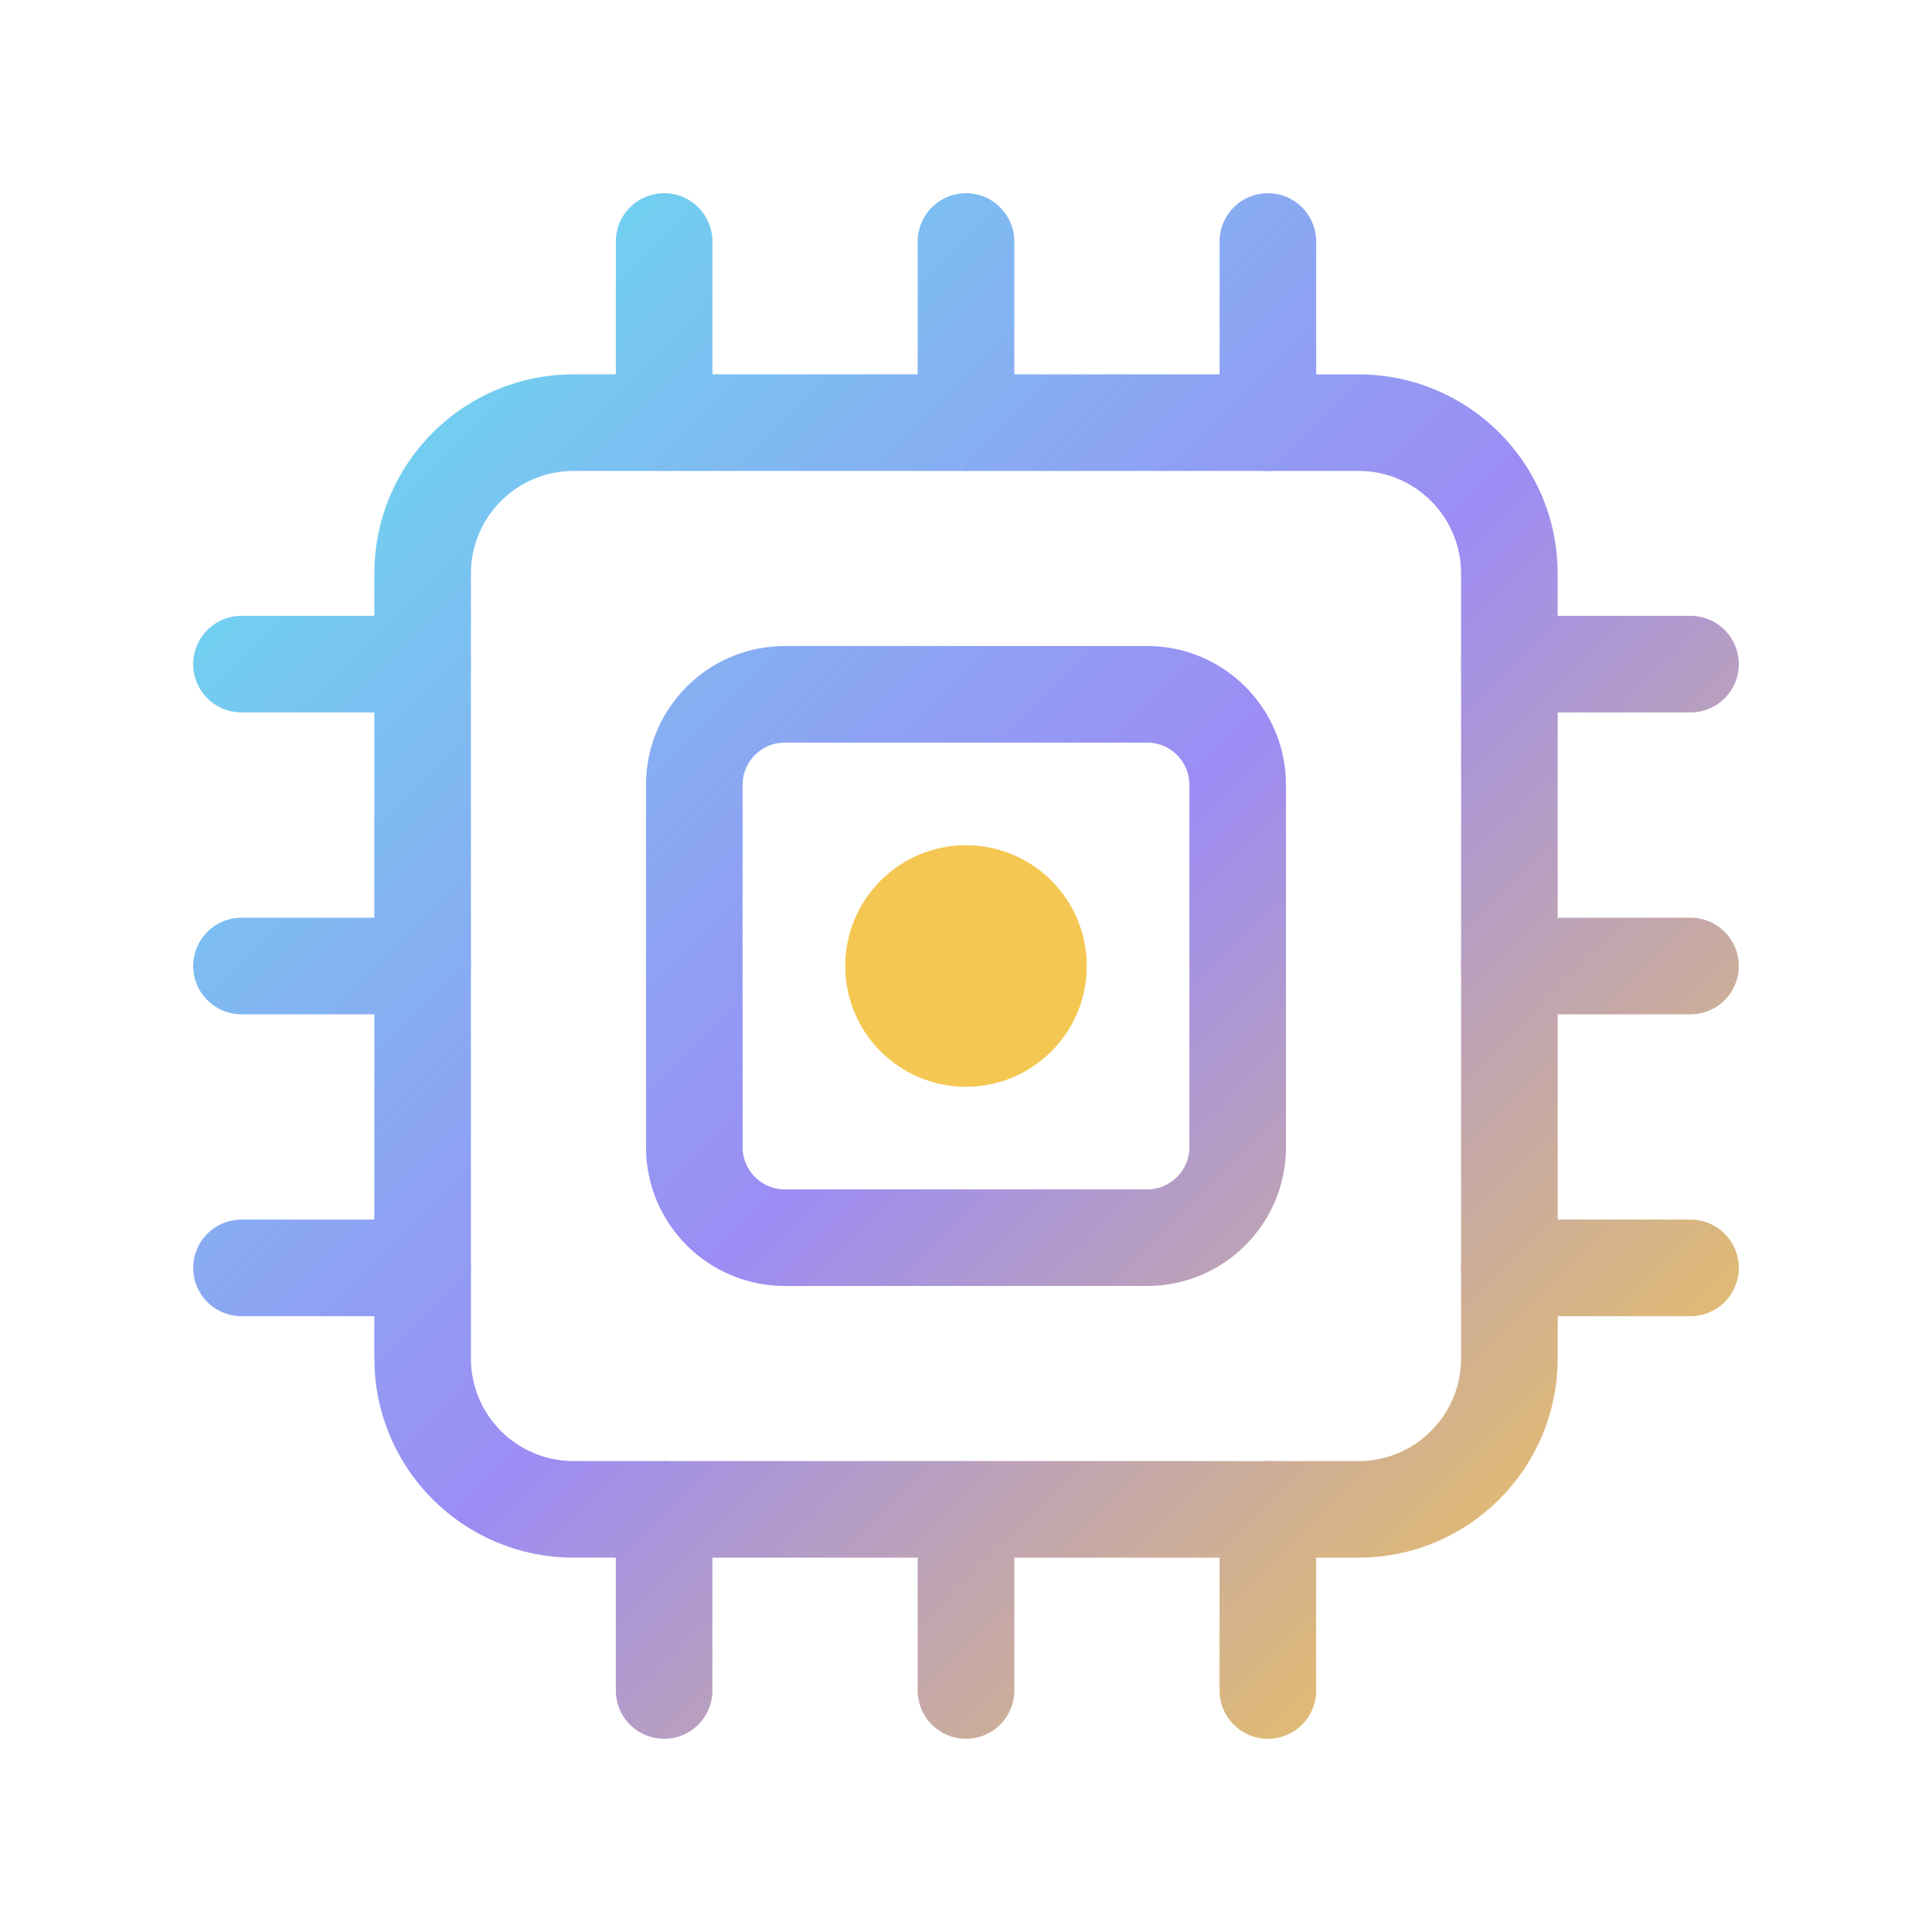
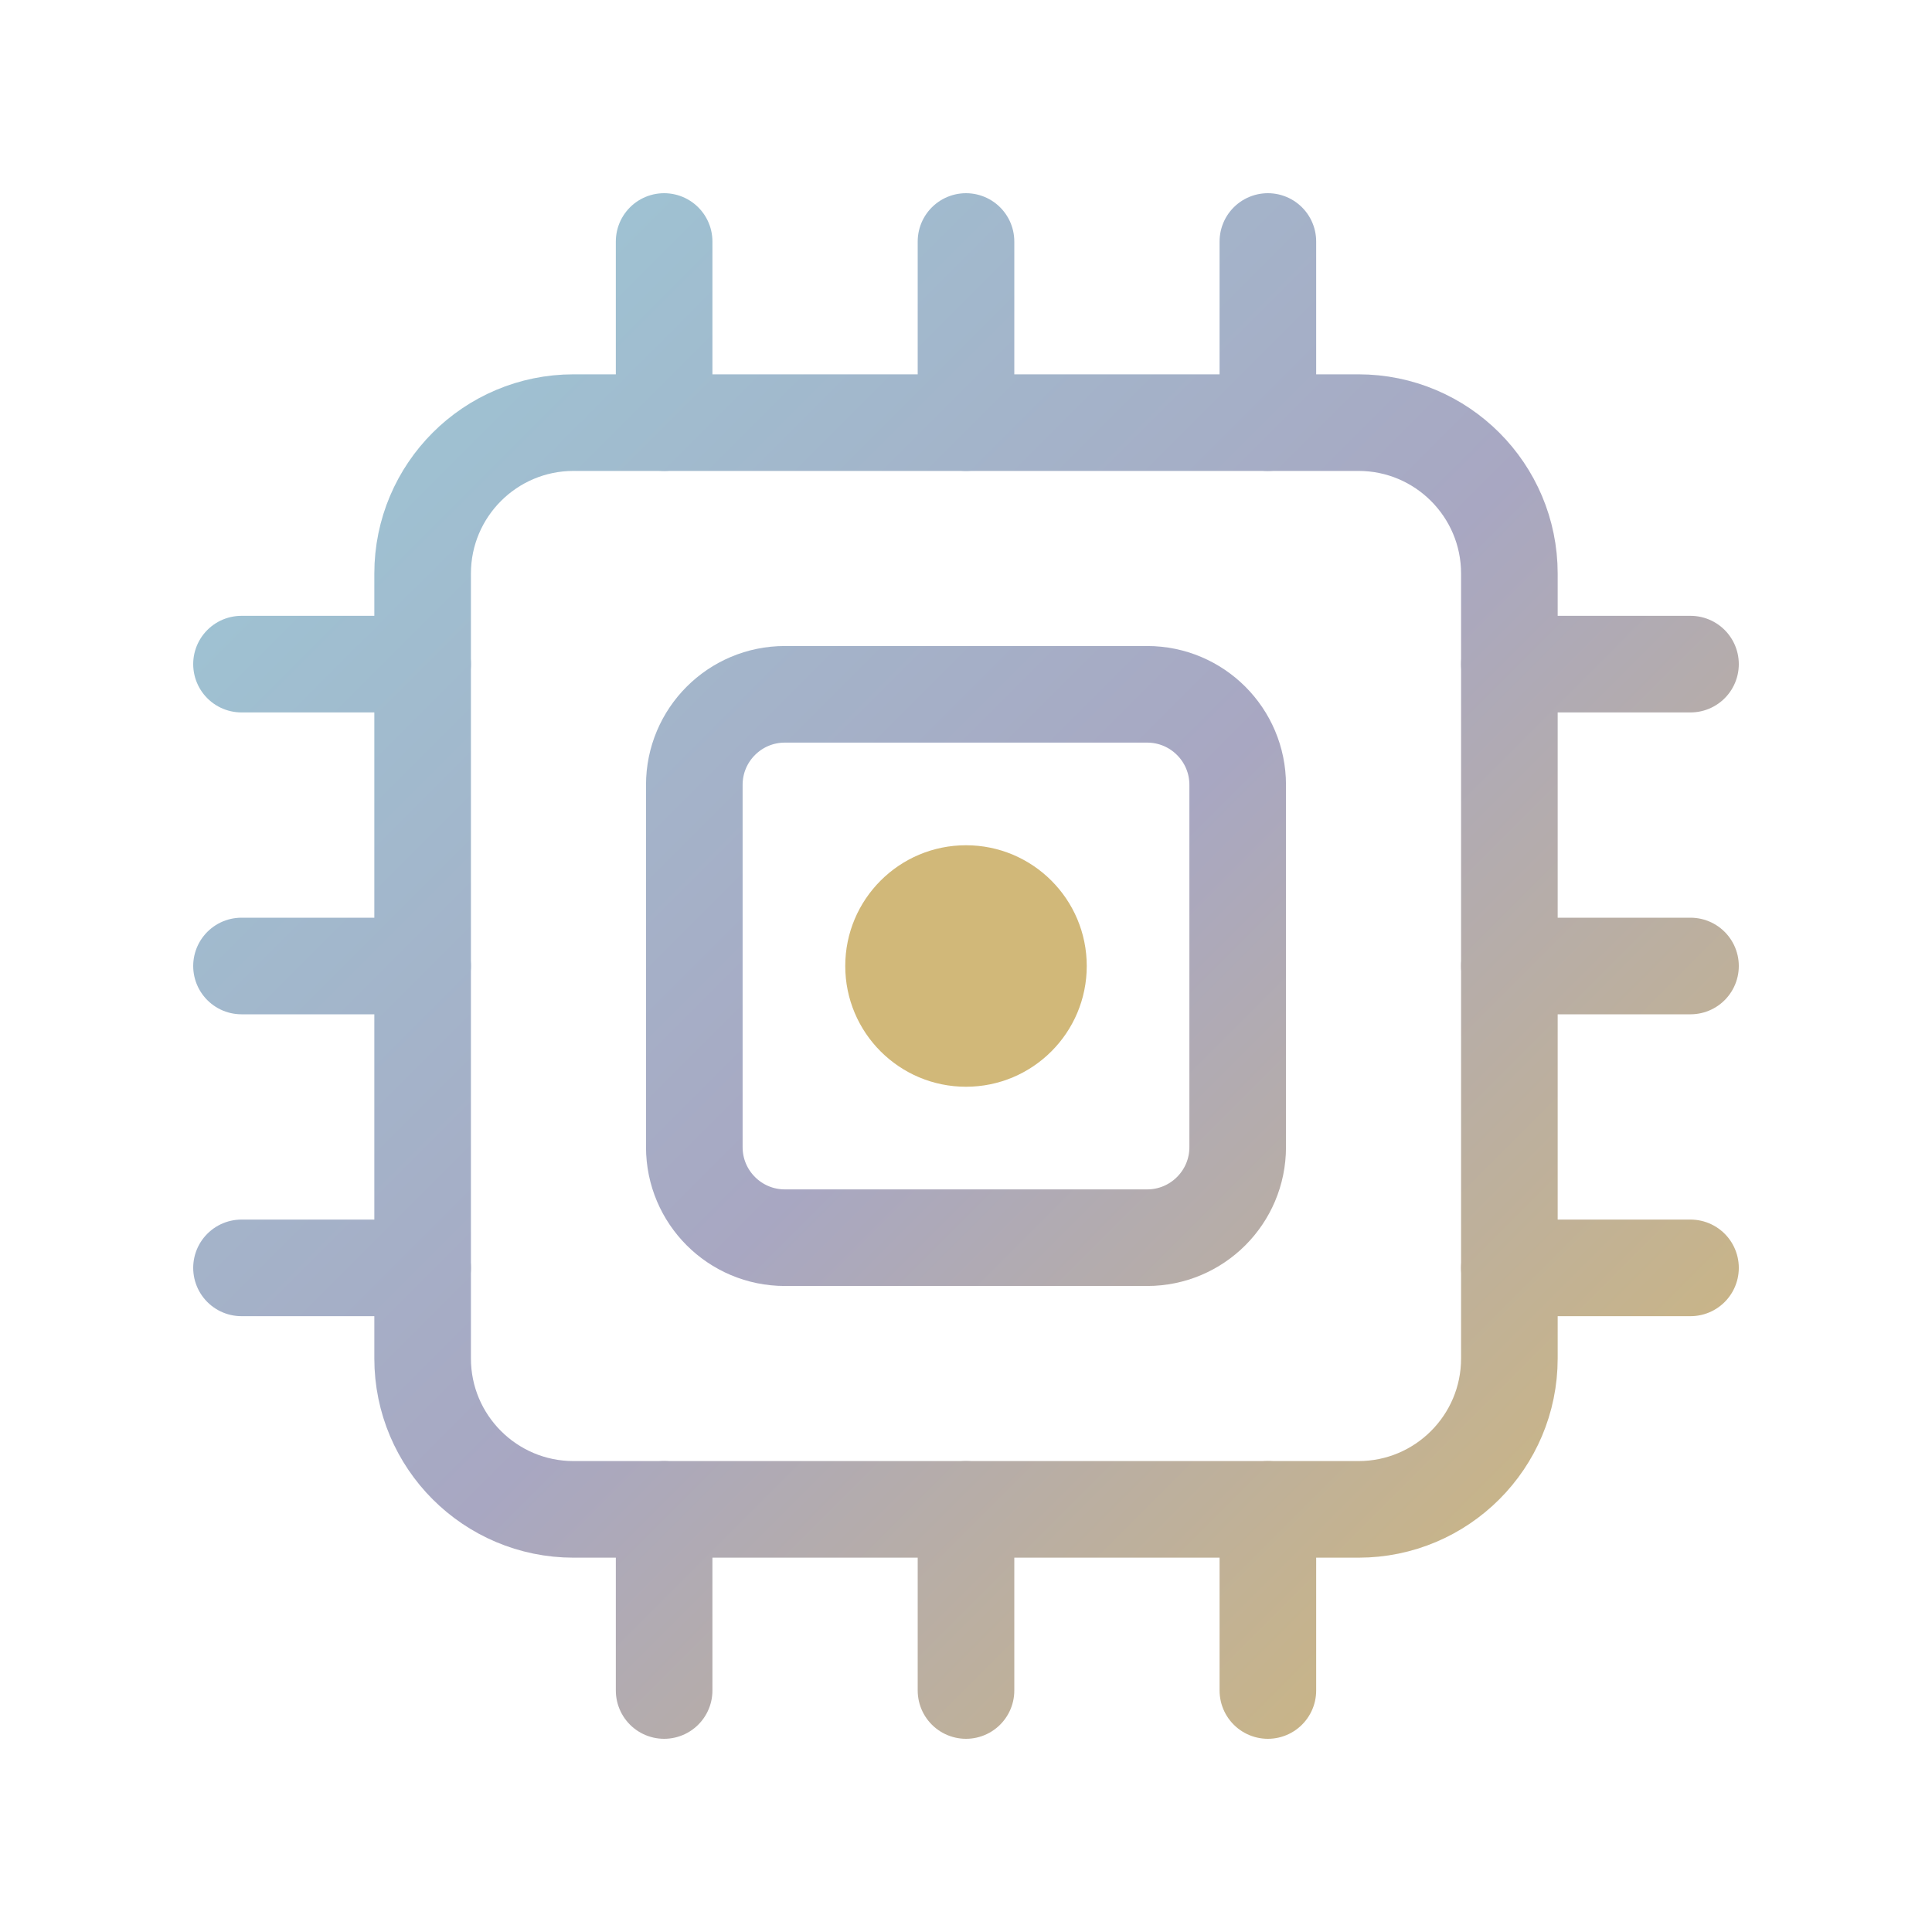
<svg xmlns="http://www.w3.org/2000/svg" viewBox="0 0 64 64" fill="none">
  <defs>
    <linearGradient id="g" x1="9" y1="9" x2="55" y2="55" gradientUnits="userSpaceOnUse">
-       <stop stop-color="#67E0EF" />
-       <stop offset=".52" stop-color="#9C8CF4" />
-       <stop offset="1" stop-color="#F3C751" />
+       <stop stop-color="#9CC8D6" />
+       <stop offset=".52" stop-color="#A8A7C2" />
+       <stop offset="1" stop-color="#D1B879" />
    </linearGradient>
  </defs>
  <g stroke="url(#g)" stroke-width="3.2" stroke-linecap="round" stroke-linejoin="round">
    <rect x="14" y="14" width="36" height="36" rx="5" />
    <rect x="23" y="23" width="18" height="18" rx="3" />
    <path d="M22 8v6m10-6v6m10-6v6M22 50v6m10-6v6m10-6v6M8 22h6m-6 10h6m-6 10h6m36-20h6m-6 10h6m-6 10h6" />
  </g>
-   <circle cx="32" cy="32" r="4" fill="#F3C751" />
+   <circle cx="32" cy="32" r="4" fill="#D1B879" />
</svg>
